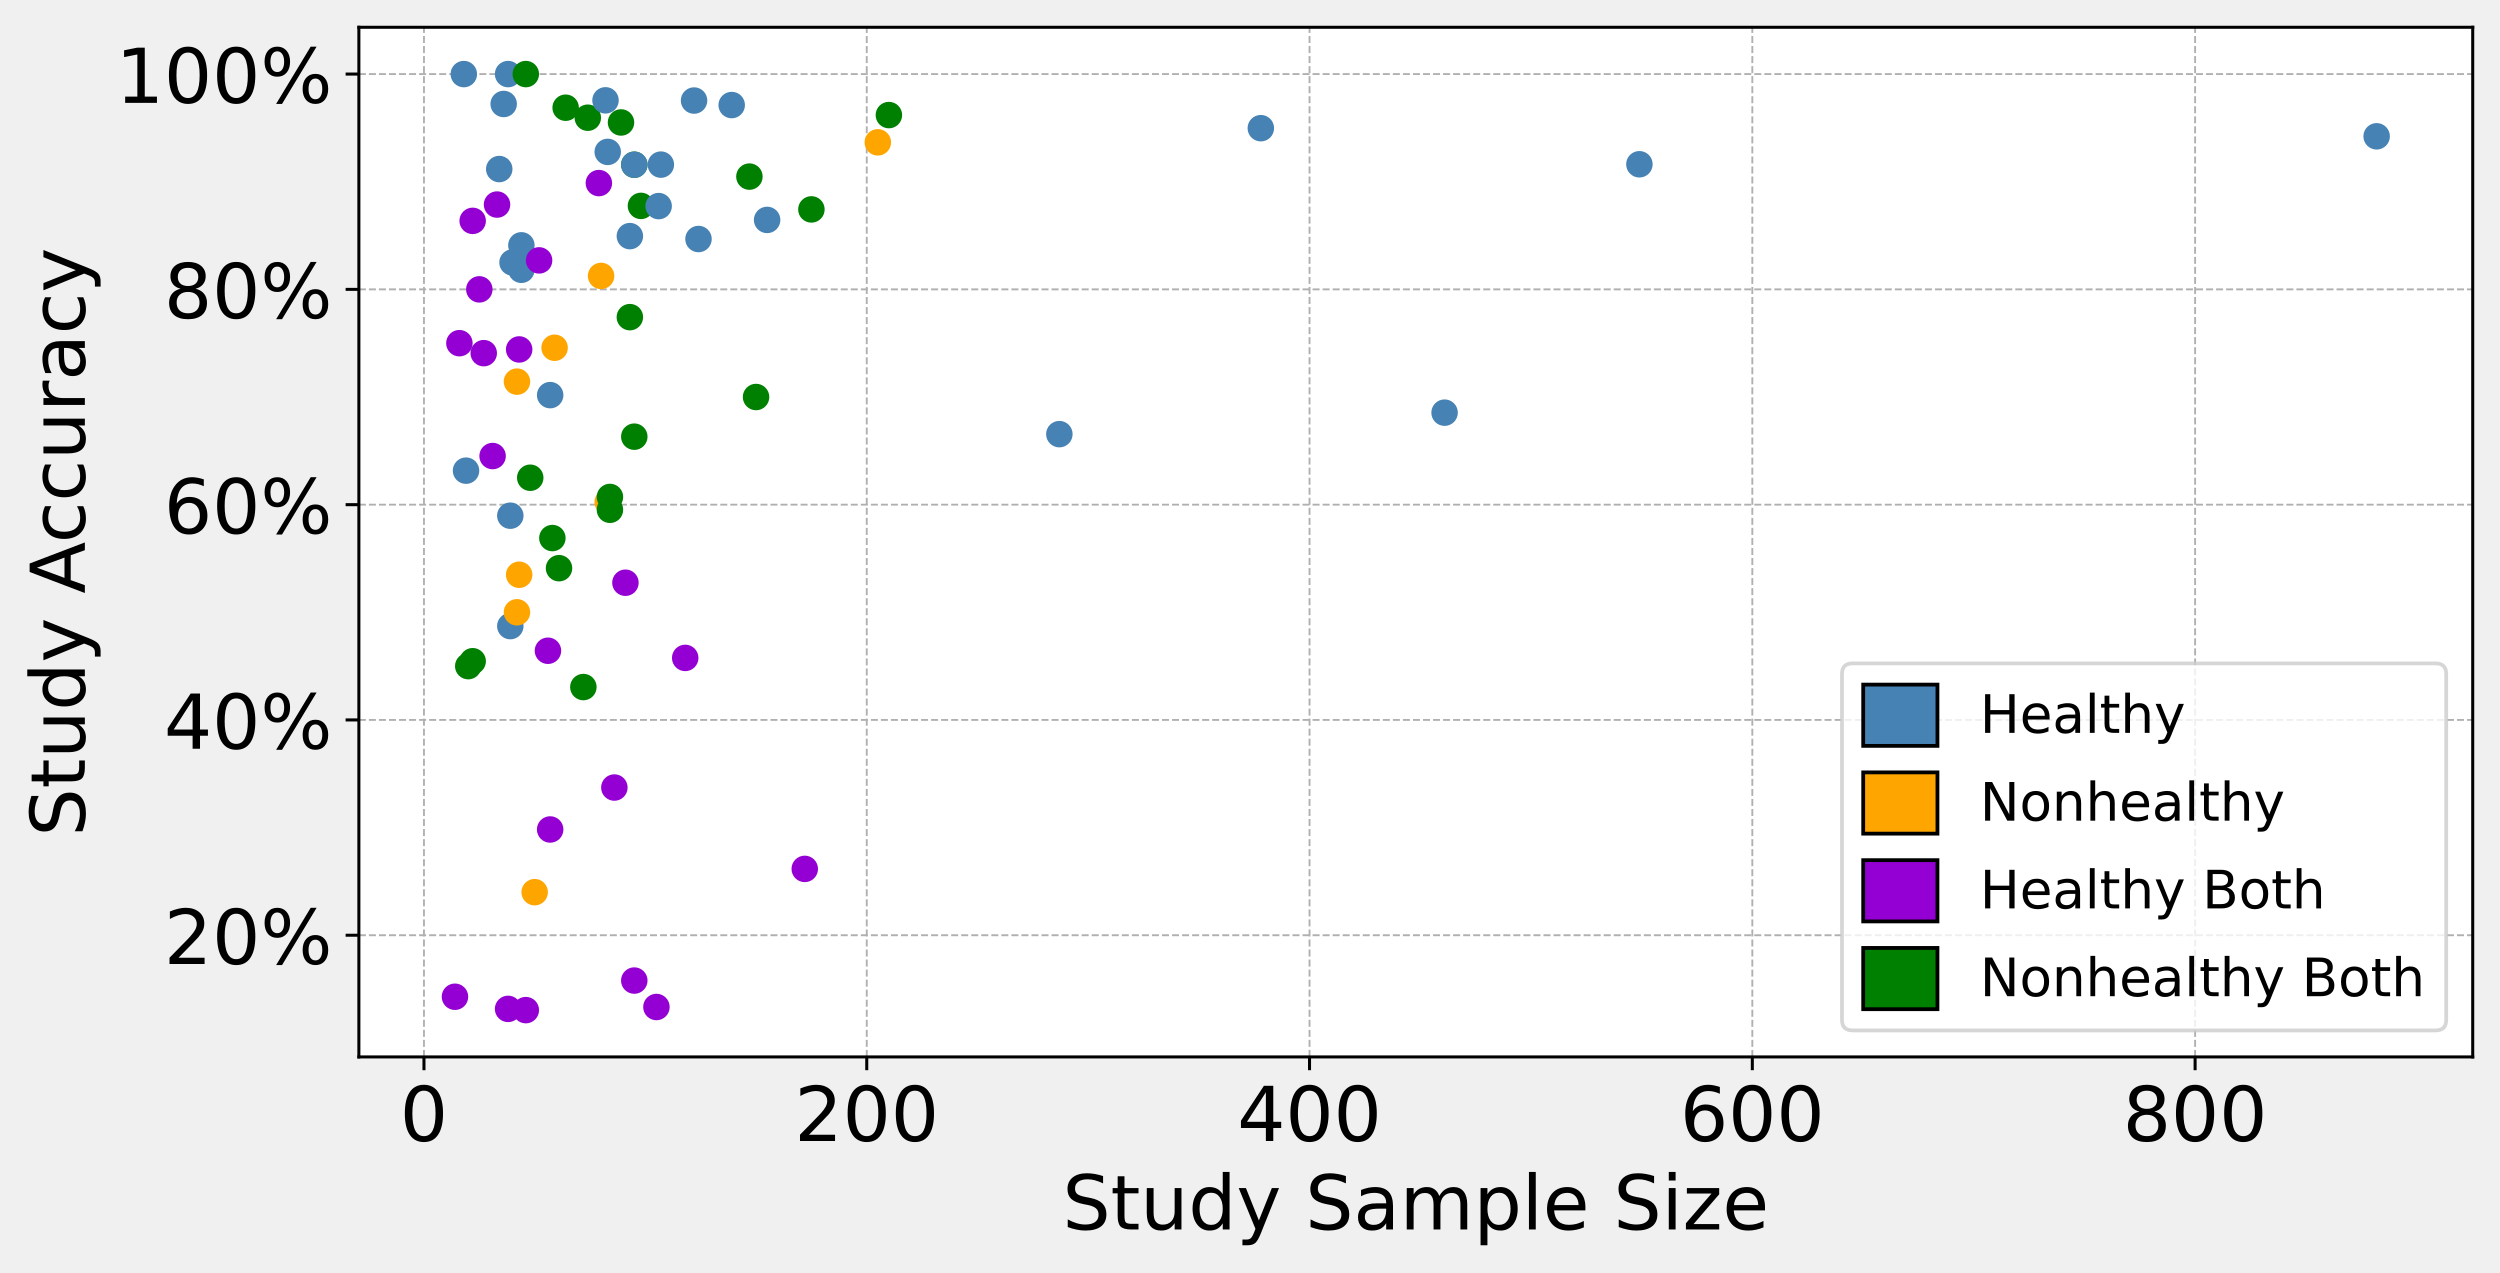
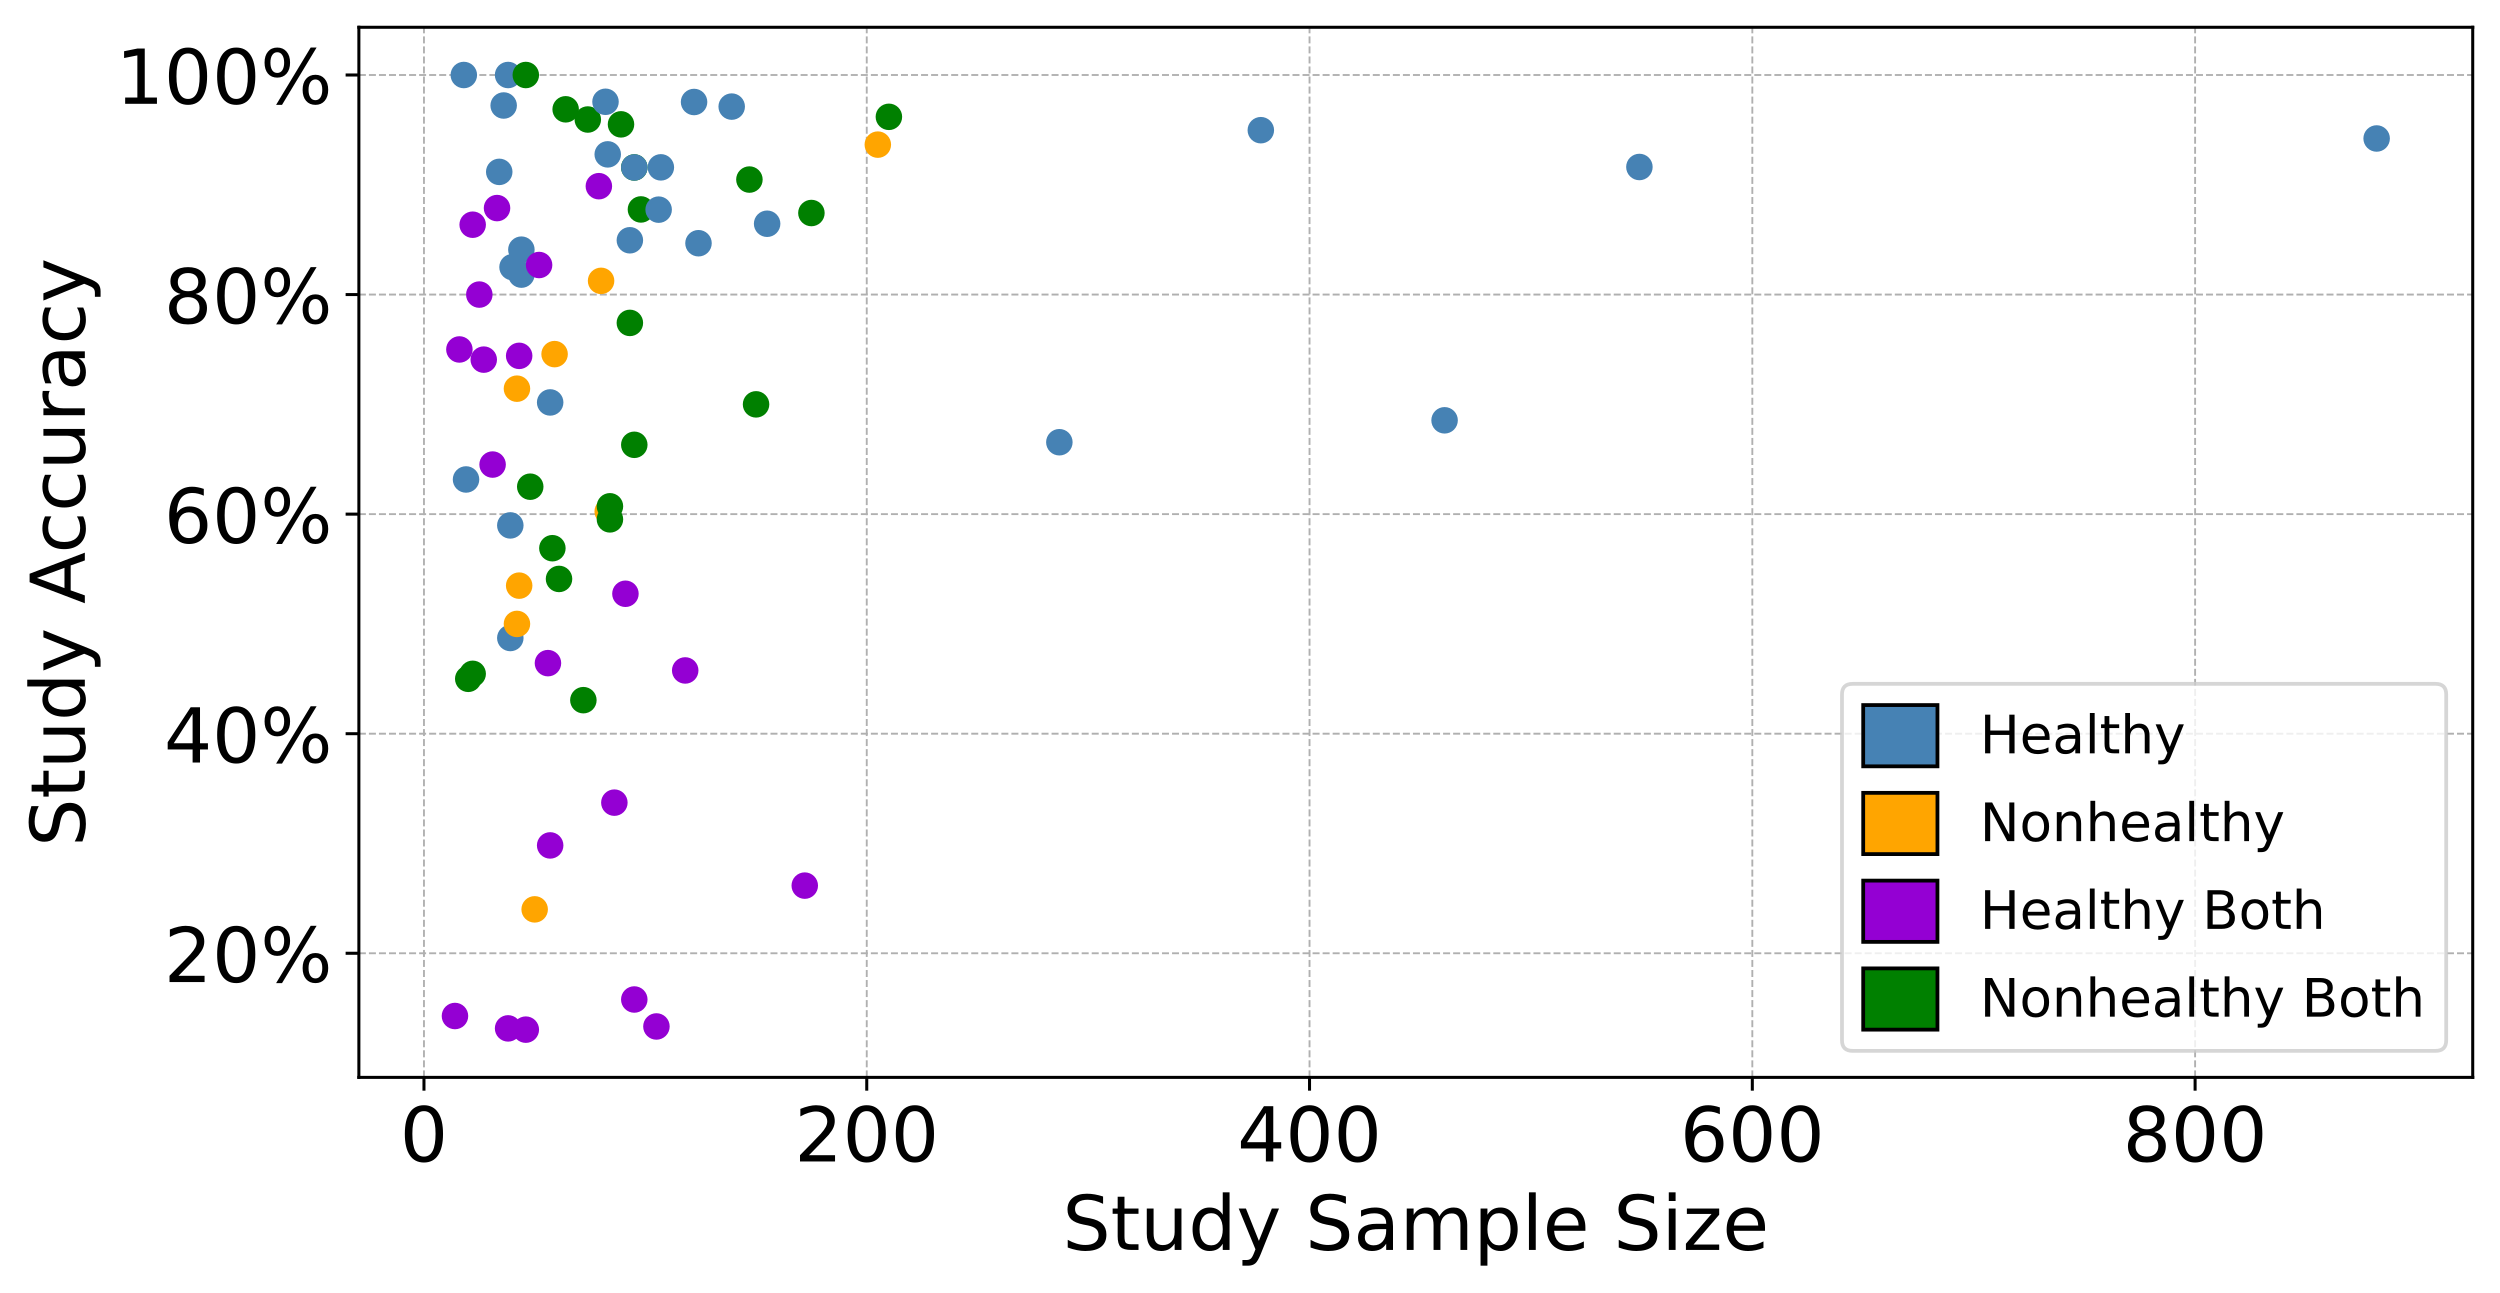
- <svg xmlns="http://www.w3.org/2000/svg" xmlns:xlink="http://www.w3.org/1999/xlink" height="335.913pt" version="1.1" viewBox="0 0 659.934 335.913" width="659.934pt">
+ <svg xmlns="http://www.w3.org/2000/svg" xmlns:xlink="http://www.w3.org/1999/xlink" width="659.934pt" height="341.312pt" viewBox="0 0 659.934 341.312" version="1.1">
  <defs>
-     <style type="text/css">*{stroke-linecap:butt;stroke-linejoin:round;}</style>
+     <style type="text/css">*{stroke-linejoin: round; stroke-linecap: butt}</style>
  </defs>
  <g id="figure_1">
    <g id="patch_1">
-       <path d="M 0 335.913  L 659.934 335.913  L 659.934 0  L 0 0  z " style="fill:none;" />
+       <path d="M 0 341.312  L 659.934 341.312  L 659.934 0  L 0 0  z " style="fill: #ffffff" />
    </g>
    <g id="axes_1">
      <g id="patch_2">
-         <path d="M 94.734 279  L 652.734 279  L 652.734 7.2  L 94.734 7.2  z " style="fill:#ffffff;" />
+         <path d="M 94.734 284.4  L 652.734 284.4  L 652.734 7.2  L 94.734 7.2  z " style="fill: #ffffff" />
      </g>
      <g id="matplotlib.axis_1">
        <g id="xtick_1">
          <g id="line2d_1">
-             <path clip-path="url(#p2d28124474)" d="M 111.916 279  L 111.916 7.2  " style="fill:none;stroke:#b0b0b0;stroke-dasharray:1.85,0.8;stroke-dashoffset:0;stroke-width:0.5;" />
+             <path d="M 111.916 284.4  L 111.916 7.2  " clip-path="url(#pacebcf736c)" style="fill: none; stroke-dasharray: 1.85,0.8; stroke-dashoffset: 0; stroke: #b0b0b0; stroke-width: 0.5" />
          </g>
          <g id="line2d_2">
            <defs>
-               <path d="M 0 0  L 0 3.5  " id="mdfeb4e8546" style="stroke:#000000;stroke-width:0.8;" />
+               <path id="m9e68789f8a" d="M 0 0  L 0 3.5  " style="stroke: #000000; stroke-width: 0.8" />
            </defs>
            <g>
-               <use style="stroke:#000000;stroke-width:0.8;" x="111.916" xlink:href="#mdfeb4e8546" y="279" />
+               <use xlink:href="#m9e68789f8a" x="111.916" y="284.4" style="stroke: #000000; stroke-width: 0.8" />
            </g>
          </g>
          <g id="text_1">
-             <text style="font-family:DejaVu Sans;font-size:20px;font-stretch:normal;font-style:normal;font-weight:normal;text-anchor:middle;" transform="rotate(-0, 111.9162, 301.1969)" x="111.916" y="301.197">0</text>
+             <text style="font: 20px 'DejaVu Sans', 'Bitstream Vera Sans', 'Computer Modern Sans Serif', 'Lucida Grande', 'Verdana', 'Geneva', 'Lucid', 'Arial', 'Helvetica', 'Avant Garde', sans-serif; text-anchor: middle" x="111.916" y="306.597" transform="rotate(-0 111.9162 306.5969)">0</text>
          </g>
        </g>
        <g id="xtick_2">
          <g id="line2d_3">
-             <path clip-path="url(#p2d28124474)" d="M 228.799 279  L 228.799 7.2  " style="fill:none;stroke:#b0b0b0;stroke-dasharray:1.85,0.8;stroke-dashoffset:0;stroke-width:0.5;" />
+             <path d="M 228.799 284.4  L 228.799 7.2  " clip-path="url(#pacebcf736c)" style="fill: none; stroke-dasharray: 1.85,0.8; stroke-dashoffset: 0; stroke: #b0b0b0; stroke-width: 0.5" />
          </g>
          <g id="line2d_4">
            <g>
-               <use style="stroke:#000000;stroke-width:0.8;" x="228.799" xlink:href="#mdfeb4e8546" y="279" />
+               <use xlink:href="#m9e68789f8a" x="228.799" y="284.4" style="stroke: #000000; stroke-width: 0.8" />
            </g>
          </g>
          <g id="text_2">
-             <text style="font-family:DejaVu Sans;font-size:20px;font-stretch:normal;font-style:normal;font-weight:normal;text-anchor:middle;" transform="rotate(-0, 228.7993, 301.1969)" x="228.799" y="301.197">200</text>
+             <text style="font: 20px 'DejaVu Sans', 'Bitstream Vera Sans', 'Computer Modern Sans Serif', 'Lucida Grande', 'Verdana', 'Geneva', 'Lucid', 'Arial', 'Helvetica', 'Avant Garde', sans-serif; text-anchor: middle" x="228.799" y="306.597" transform="rotate(-0 228.7993 306.5969)">200</text>
          </g>
        </g>
        <g id="xtick_3">
          <g id="line2d_5">
-             <path clip-path="url(#p2d28124474)" d="M 345.682 279  L 345.682 7.2  " style="fill:none;stroke:#b0b0b0;stroke-dasharray:1.85,0.8;stroke-dashoffset:0;stroke-width:0.5;" />
+             <path d="M 345.682 284.4  L 345.682 7.2  " clip-path="url(#pacebcf736c)" style="fill: none; stroke-dasharray: 1.85,0.8; stroke-dashoffset: 0; stroke: #b0b0b0; stroke-width: 0.5" />
          </g>
          <g id="line2d_6">
            <g>
-               <use style="stroke:#000000;stroke-width:0.8;" x="345.682" xlink:href="#mdfeb4e8546" y="279" />
+               <use xlink:href="#m9e68789f8a" x="345.682" y="284.4" style="stroke: #000000; stroke-width: 0.8" />
            </g>
          </g>
          <g id="text_3">
-             <text style="font-family:DejaVu Sans;font-size:20px;font-stretch:normal;font-style:normal;font-weight:normal;text-anchor:middle;" transform="rotate(-0, 345.6824, 301.1969)" x="345.682" y="301.197">400</text>
+             <text style="font: 20px 'DejaVu Sans', 'Bitstream Vera Sans', 'Computer Modern Sans Serif', 'Lucida Grande', 'Verdana', 'Geneva', 'Lucid', 'Arial', 'Helvetica', 'Avant Garde', sans-serif; text-anchor: middle" x="345.682" y="306.597" transform="rotate(-0 345.6824 306.5969)">400</text>
          </g>
        </g>
        <g id="xtick_4">
          <g id="line2d_7">
-             <path clip-path="url(#p2d28124474)" d="M 462.566 279  L 462.566 7.2  " style="fill:none;stroke:#b0b0b0;stroke-dasharray:1.85,0.8;stroke-dashoffset:0;stroke-width:0.5;" />
+             <path d="M 462.566 284.4  L 462.566 7.2  " clip-path="url(#pacebcf736c)" style="fill: none; stroke-dasharray: 1.85,0.8; stroke-dashoffset: 0; stroke: #b0b0b0; stroke-width: 0.5" />
          </g>
          <g id="line2d_8">
            <g>
-               <use style="stroke:#000000;stroke-width:0.8;" x="462.566" xlink:href="#mdfeb4e8546" y="279" />
+               <use xlink:href="#m9e68789f8a" x="462.566" y="284.4" style="stroke: #000000; stroke-width: 0.8" />
            </g>
          </g>
          <g id="text_4">
-             <text style="font-family:DejaVu Sans;font-size:20px;font-stretch:normal;font-style:normal;font-weight:normal;text-anchor:middle;" transform="rotate(-0, 462.5655, 301.1969)" x="462.566" y="301.197">600</text>
+             <text style="font: 20px 'DejaVu Sans', 'Bitstream Vera Sans', 'Computer Modern Sans Serif', 'Lucida Grande', 'Verdana', 'Geneva', 'Lucid', 'Arial', 'Helvetica', 'Avant Garde', sans-serif; text-anchor: middle" x="462.566" y="306.597" transform="rotate(-0 462.5655 306.5969)">600</text>
          </g>
        </g>
        <g id="xtick_5">
          <g id="line2d_9">
-             <path clip-path="url(#p2d28124474)" d="M 579.449 279  L 579.449 7.2  " style="fill:none;stroke:#b0b0b0;stroke-dasharray:1.85,0.8;stroke-dashoffset:0;stroke-width:0.5;" />
+             <path d="M 579.449 284.4  L 579.449 7.2  " clip-path="url(#pacebcf736c)" style="fill: none; stroke-dasharray: 1.85,0.8; stroke-dashoffset: 0; stroke: #b0b0b0; stroke-width: 0.5" />
          </g>
          <g id="line2d_10">
            <g>
-               <use style="stroke:#000000;stroke-width:0.8;" x="579.449" xlink:href="#mdfeb4e8546" y="279" />
+               <use xlink:href="#m9e68789f8a" x="579.449" y="284.4" style="stroke: #000000; stroke-width: 0.8" />
            </g>
          </g>
          <g id="text_5">
-             <text style="font-family:DejaVu Sans;font-size:20px;font-stretch:normal;font-style:normal;font-weight:normal;text-anchor:middle;" transform="rotate(-0, 579.4487, 301.1969)" x="579.449" y="301.197">800</text>
+             <text style="font: 20px 'DejaVu Sans', 'Bitstream Vera Sans', 'Computer Modern Sans Serif', 'Lucida Grande', 'Verdana', 'Geneva', 'Lucid', 'Arial', 'Helvetica', 'Avant Garde', sans-serif; text-anchor: middle" x="579.449" y="306.597" transform="rotate(-0 579.4487 306.5969)">800</text>
          </g>
        </g>
        <g id="text_6">
-           <text style="font-family:DejaVu Sans;font-size:20px;font-stretch:normal;font-style:normal;font-weight:normal;text-anchor:middle;" transform="rotate(-0, 373.7344, 324.5531)" x="373.734" y="324.553">Study Sample Size</text>
+           <text style="font: 20px 'DejaVu Sans', 'Bitstream Vera Sans', 'Computer Modern Sans Serif', 'Lucida Grande', 'Verdana', 'Geneva', 'Lucid', 'Arial', 'Helvetica', 'Avant Garde', sans-serif; text-anchor: middle" x="373.734" y="329.953" transform="rotate(-0 373.7344 329.9531)">Study Sample Size</text>
        </g>
      </g>
      <g id="matplotlib.axis_2">
        <g id="ytick_1">
          <g id="line2d_11">
-             <path clip-path="url(#p2d28124474)" d="M 94.734 246.878  L 652.734 246.878  " style="fill:none;stroke:#b0b0b0;stroke-dasharray:1.85,0.8;stroke-dashoffset:0;stroke-width:0.5;" />
+             <path d="M 94.734 251.64  L 652.734 251.64  " clip-path="url(#pacebcf736c)" style="fill: none; stroke-dasharray: 1.85,0.8; stroke-dashoffset: 0; stroke: #b0b0b0; stroke-width: 0.5" />
          </g>
          <g id="line2d_12">
            <defs>
-               <path d="M 0 0  L -3.5 0  " id="mc20c786676" style="stroke:#000000;stroke-width:0.8;" />
+               <path id="m494a5580da" d="M 0 0  L -3.5 0  " style="stroke: #000000; stroke-width: 0.8" />
            </defs>
            <g>
-               <use style="stroke:#000000;stroke-width:0.8;" x="94.734" xlink:href="#mc20c786676" y="246.878" />
+               <use xlink:href="#m494a5580da" x="94.734" y="251.64" style="stroke: #000000; stroke-width: 0.8" />
            </g>
          </g>
          <g id="text_7">
-             <text style="font-family:DejaVu Sans;font-size:20px;font-stretch:normal;font-style:normal;font-weight:normal;text-anchor:end;" transform="rotate(-0, 87.73438, 254.4766)" x="87.734" y="254.477">20%</text>
+             <text style="font: 20px 'DejaVu Sans', 'Bitstream Vera Sans', 'Computer Modern Sans Serif', 'Lucida Grande', 'Verdana', 'Geneva', 'Lucid', 'Arial', 'Helvetica', 'Avant Garde', sans-serif; text-anchor: end" x="87.734" y="259.238" transform="rotate(-0 87.73438 259.2384)">20%</text>
          </g>
        </g>
        <g id="ytick_2">
          <g id="line2d_13">
-             <path clip-path="url(#p2d28124474)" d="M 94.734 190.047  L 652.734 190.047  " style="fill:none;stroke:#b0b0b0;stroke-dasharray:1.85,0.8;stroke-dashoffset:0;stroke-width:0.5;" />
+             <path d="M 94.734 193.68  L 652.734 193.68  " clip-path="url(#pacebcf736c)" style="fill: none; stroke-dasharray: 1.85,0.8; stroke-dashoffset: 0; stroke: #b0b0b0; stroke-width: 0.5" />
          </g>
          <g id="line2d_14">
            <g>
-               <use style="stroke:#000000;stroke-width:0.8;" x="94.734" xlink:href="#mc20c786676" y="190.047" />
+               <use xlink:href="#m494a5580da" x="94.734" y="193.68" style="stroke: #000000; stroke-width: 0.8" />
            </g>
          </g>
          <g id="text_8">
-             <text style="font-family:DejaVu Sans;font-size:20px;font-stretch:normal;font-style:normal;font-weight:normal;text-anchor:end;" transform="rotate(-0, 87.73438, 197.6457)" x="87.734" y="197.646">40%</text>
+             <text style="font: 20px 'DejaVu Sans', 'Bitstream Vera Sans', 'Computer Modern Sans Serif', 'Lucida Grande', 'Verdana', 'Geneva', 'Lucid', 'Arial', 'Helvetica', 'Avant Garde', sans-serif; text-anchor: end" x="87.734" y="201.278" transform="rotate(-0 87.73438 201.2784)">40%</text>
          </g>
        </g>
        <g id="ytick_3">
          <g id="line2d_15">
-             <path clip-path="url(#p2d28124474)" d="M 94.734 133.216  L 652.734 133.216  " style="fill:none;stroke:#b0b0b0;stroke-dasharray:1.85,0.8;stroke-dashoffset:0;stroke-width:0.5;" />
+             <path d="M 94.734 135.72  L 652.734 135.72  " clip-path="url(#pacebcf736c)" style="fill: none; stroke-dasharray: 1.85,0.8; stroke-dashoffset: 0; stroke: #b0b0b0; stroke-width: 0.5" />
          </g>
          <g id="line2d_16">
            <g>
-               <use style="stroke:#000000;stroke-width:0.8;" x="94.734" xlink:href="#mc20c786676" y="133.216" />
+               <use xlink:href="#m494a5580da" x="94.734" y="135.72" style="stroke: #000000; stroke-width: 0.8" />
            </g>
          </g>
          <g id="text_9">
-             <text style="font-family:DejaVu Sans;font-size:20px;font-stretch:normal;font-style:normal;font-weight:normal;text-anchor:end;" transform="rotate(-0, 87.73438, 140.8148)" x="87.734" y="140.815">60%</text>
+             <text style="font: 20px 'DejaVu Sans', 'Bitstream Vera Sans', 'Computer Modern Sans Serif', 'Lucida Grande', 'Verdana', 'Geneva', 'Lucid', 'Arial', 'Helvetica', 'Avant Garde', sans-serif; text-anchor: end" x="87.734" y="143.318" transform="rotate(-0 87.73438 143.3184)">60%</text>
          </g>
        </g>
        <g id="ytick_4">
          <g id="line2d_17">
-             <path clip-path="url(#p2d28124474)" d="M 94.734 76.385  L 652.734 76.385  " style="fill:none;stroke:#b0b0b0;stroke-dasharray:1.85,0.8;stroke-dashoffset:0;stroke-width:0.5;" />
+             <path d="M 94.734 77.76  L 652.734 77.76  " clip-path="url(#pacebcf736c)" style="fill: none; stroke-dasharray: 1.85,0.8; stroke-dashoffset: 0; stroke: #b0b0b0; stroke-width: 0.5" />
          </g>
          <g id="line2d_18">
            <g>
-               <use style="stroke:#000000;stroke-width:0.8;" x="94.734" xlink:href="#mc20c786676" y="76.385" />
+               <use xlink:href="#m494a5580da" x="94.734" y="77.76" style="stroke: #000000; stroke-width: 0.8" />
            </g>
          </g>
          <g id="text_10">
-             <text style="font-family:DejaVu Sans;font-size:20px;font-stretch:normal;font-style:normal;font-weight:normal;text-anchor:end;" transform="rotate(-0, 87.73438, 83.98389)" x="87.734" y="83.984">80%</text>
+             <text style="font: 20px 'DejaVu Sans', 'Bitstream Vera Sans', 'Computer Modern Sans Serif', 'Lucida Grande', 'Verdana', 'Geneva', 'Lucid', 'Arial', 'Helvetica', 'Avant Garde', sans-serif; text-anchor: end" x="87.734" y="85.358" transform="rotate(-0 87.73438 85.35844)">80%</text>
          </g>
        </g>
        <g id="ytick_5">
          <g id="line2d_19">
-             <path clip-path="url(#p2d28124474)" d="M 94.734 19.555  L 652.734 19.555  " style="fill:none;stroke:#b0b0b0;stroke-dasharray:1.85,0.8;stroke-dashoffset:0;stroke-width:0.5;" />
+             <path d="M 94.734 19.8  L 652.734 19.8  " clip-path="url(#pacebcf736c)" style="fill: none; stroke-dasharray: 1.85,0.8; stroke-dashoffset: 0; stroke: #b0b0b0; stroke-width: 0.5" />
          </g>
          <g id="line2d_20">
            <g>
-               <use style="stroke:#000000;stroke-width:0.8;" x="94.734" xlink:href="#mc20c786676" y="19.555" />
+               <use xlink:href="#m494a5580da" x="94.734" y="19.8" style="stroke: #000000; stroke-width: 0.8" />
            </g>
          </g>
          <g id="text_11">
-             <text style="font-family:DejaVu Sans;font-size:20px;font-stretch:normal;font-style:normal;font-weight:normal;text-anchor:end;" transform="rotate(-0, 87.73438, 27.15298)" x="87.734" y="27.153">100%</text>
+             <text style="font: 20px 'DejaVu Sans', 'Bitstream Vera Sans', 'Computer Modern Sans Serif', 'Lucida Grande', 'Verdana', 'Geneva', 'Lucid', 'Arial', 'Helvetica', 'Avant Garde', sans-serif; text-anchor: end" x="87.734" y="27.398" transform="rotate(-0 87.73438 27.39844)">100%</text>
          </g>
        </g>
        <g id="text_12">
-           <text style="font-family:DejaVu Sans;font-size:20px;font-stretch:normal;font-style:normal;font-weight:normal;text-anchor:middle;" transform="rotate(-90, 22.39688, 143.1)" x="22.397" y="143.1">Study Accuracy</text>
+           <text style="font: 20px 'DejaVu Sans', 'Bitstream Vera Sans', 'Computer Modern Sans Serif', 'Lucida Grande', 'Verdana', 'Geneva', 'Lucid', 'Arial', 'Helvetica', 'Avant Garde', sans-serif; text-anchor: middle" x="22.397" y="145.8" transform="rotate(-90 22.39688 145.8)">Study Accuracy</text>
        </g>
      </g>
      <g id="PathCollection_1">
        <defs>
-           <path d="M 0 3  C 0.796 3 1.559 2.684 2.121 2.121  C 2.684 1.559 3 0.796 3 -0  C 3 -0.796 2.684 -1.559 2.121 -2.121  C 1.559 -2.684 0.796 -3 0 -3  C -0.796 -3 -1.559 -2.684 -2.121 -2.121  C -2.684 -1.559 -3 -0.796 -3 0  C -3 0.796 -2.684 1.559 -2.121 2.121  C -1.559 2.684 -0.796 3 0 3  z " id="C0_0_fa4d5d16a2" />
+           <path id="C0_0_260a8f84cb" d="M 0 3  C 0.796 3 1.559 2.684 2.121 2.121  C 2.684 1.559 3 0.796 3 -0  C 3 -0.796 2.684 -1.559 2.121 -2.121  C 1.559 -2.684 0.796 -3 0 -3  C -0.796 -3 -1.559 -2.684 -2.121 -2.121  C -2.684 -1.559 -3 -0.796 -3 0  C -3 0.796 -2.684 1.559 -2.121 2.121  C -1.559 2.684 -0.796 3 0 3  z " />
        </defs>
-         <g clip-path="url(#p2d28124474)">
-           <use style="fill:#9400d3;stroke:#9400d3;" x="120.098" xlink:href="#C0_0_fa4d5d16a2" y="263.116" />
-         </g>
-         <g clip-path="url(#p2d28124474)">
-           <use style="fill:#9400d3;stroke:#9400d3;" x="121.267" xlink:href="#C0_0_fa4d5d16a2" y="90.593" />
-         </g>
-         <g clip-path="url(#p2d28124474)">
-           <use style="fill:#4682b4;stroke:#4682b4;" x="122.436" xlink:href="#C0_0_fa4d5d16a2" y="19.555" />
-         </g>
-         <g clip-path="url(#p2d28124474)">
-           <use style="fill:#4682b4;stroke:#4682b4;" x="123.02" xlink:href="#C0_0_fa4d5d16a2" y="124.243" />
-         </g>
-         <g clip-path="url(#p2d28124474)">
-           <use style="fill:#008000;stroke:#008000;" x="123.605" xlink:href="#C0_0_fa4d5d16a2" y="175.84" />
-         </g>
-         <g clip-path="url(#p2d28124474)">
-           <use style="fill:#008000;stroke:#008000;" x="124.773" xlink:href="#C0_0_fa4d5d16a2" y="174.548" />
-         </g>
-         <g clip-path="url(#p2d28124474)">
-           <use style="fill:#9400d3;stroke:#9400d3;" x="124.773" xlink:href="#C0_0_fa4d5d16a2" y="58.303" />
-         </g>
-         <g clip-path="url(#p2d28124474)">
-           <use style="fill:#9400d3;stroke:#9400d3;" x="126.527" xlink:href="#C0_0_fa4d5d16a2" y="76.385" />
-         </g>
-         <g clip-path="url(#p2d28124474)">
-           <use style="fill:#9400d3;stroke:#9400d3;" x="127.695" xlink:href="#C0_0_fa4d5d16a2" y="93.224" />
-         </g>
-         <g clip-path="url(#p2d28124474)">
-           <use style="fill:#9400d3;stroke:#9400d3;" x="130.033" xlink:href="#C0_0_fa4d5d16a2" y="120.384" />
-         </g>
-         <g clip-path="url(#p2d28124474)">
-           <use style="fill:#9400d3;stroke:#9400d3;" x="131.202" xlink:href="#C0_0_fa4d5d16a2" y="53.998" />
-         </g>
-         <g clip-path="url(#p2d28124474)">
-           <use style="fill:#4682b4;stroke:#4682b4;" x="131.786" xlink:href="#C0_0_fa4d5d16a2" y="44.627" />
-         </g>
-         <g clip-path="url(#p2d28124474)">
-           <use style="fill:#4682b4;stroke:#4682b4;" x="132.955" xlink:href="#C0_0_fa4d5d16a2" y="27.448" />
-         </g>
-         <g clip-path="url(#p2d28124474)">
-           <use style="fill:#9400d3;stroke:#9400d3;" x="134.124" xlink:href="#C0_0_fa4d5d16a2" y="266.32" />
-         </g>
-         <g clip-path="url(#p2d28124474)">
-           <use style="fill:#4682b4;stroke:#4682b4;" x="134.124" xlink:href="#C0_0_fa4d5d16a2" y="19.555" />
-         </g>
-         <g clip-path="url(#p2d28124474)">
-           <use style="fill:#4682b4;stroke:#4682b4;" x="134.708" xlink:href="#C0_0_fa4d5d16a2" y="136.131" />
-         </g>
-         <g clip-path="url(#p2d28124474)">
-           <use style="fill:#4682b4;stroke:#4682b4;" x="134.708" xlink:href="#C0_0_fa4d5d16a2" y="165.275" />
-         </g>
-         <g clip-path="url(#p2d28124474)">
-           <use style="fill:#4682b4;stroke:#4682b4;" x="135.293" xlink:href="#C0_0_fa4d5d16a2" y="69.282" />
-         </g>
-         <g clip-path="url(#p2d28124474)">
-           <use style="fill:#ffa500;stroke:#ffa500;" x="136.462" xlink:href="#C0_0_fa4d5d16a2" y="100.742" />
-         </g>
-         <g clip-path="url(#p2d28124474)">
-           <use style="fill:#ffa500;stroke:#ffa500;" x="136.462" xlink:href="#C0_0_fa4d5d16a2" y="161.632" />
-         </g>
-         <g clip-path="url(#p2d28124474)">
-           <use style="fill:#9400d3;stroke:#9400d3;" x="137.046" xlink:href="#C0_0_fa4d5d16a2" y="92.245" />
-         </g>
-         <g clip-path="url(#p2d28124474)">
-           <use style="fill:#ffa500;stroke:#ffa500;" x="137.046" xlink:href="#C0_0_fa4d5d16a2" y="151.719" />
-         </g>
-         <g clip-path="url(#p2d28124474)">
-           <use style="fill:#4682b4;stroke:#4682b4;" x="137.63" xlink:href="#C0_0_fa4d5d16a2" y="64.761" />
-         </g>
-         <g clip-path="url(#p2d28124474)">
-           <use style="fill:#4682b4;stroke:#4682b4;" x="137.63" xlink:href="#C0_0_fa4d5d16a2" y="71.219" />
-         </g>
-         <g clip-path="url(#p2d28124474)">
-           <use style="fill:#9400d3;stroke:#9400d3;" x="138.799" xlink:href="#C0_0_fa4d5d16a2" y="266.645" />
-         </g>
-         <g clip-path="url(#p2d28124474)">
-           <use style="fill:#008000;stroke:#008000;" x="138.799" xlink:href="#C0_0_fa4d5d16a2" y="19.555" />
-         </g>
-         <g clip-path="url(#p2d28124474)">
-           <use style="fill:#008000;stroke:#008000;" x="139.968" xlink:href="#C0_0_fa4d5d16a2" y="126.112" />
-         </g>
-         <g clip-path="url(#p2d28124474)">
-           <use style="fill:#ffa500;stroke:#ffa500;" x="141.137" xlink:href="#C0_0_fa4d5d16a2" y="235.512" />
-         </g>
-         <g clip-path="url(#p2d28124474)">
-           <use style="fill:#9400d3;stroke:#9400d3;" x="142.306" xlink:href="#C0_0_fa4d5d16a2" y="68.735" />
-         </g>
-         <g clip-path="url(#p2d28124474)">
-           <use style="fill:#9400d3;stroke:#9400d3;" x="144.643" xlink:href="#C0_0_fa4d5d16a2" y="171.78" />
-         </g>
-         <g clip-path="url(#p2d28124474)">
-           <use style="fill:#9400d3;stroke:#9400d3;" x="145.228" xlink:href="#C0_0_fa4d5d16a2" y="218.961" />
-         </g>
-         <g clip-path="url(#p2d28124474)">
-           <use style="fill:#4682b4;stroke:#4682b4;" x="145.228" xlink:href="#C0_0_fa4d5d16a2" y="104.302" />
-         </g>
-         <g clip-path="url(#p2d28124474)">
-           <use style="fill:#008000;stroke:#008000;" x="145.812" xlink:href="#C0_0_fa4d5d16a2" y="142.035" />
-         </g>
-         <g clip-path="url(#p2d28124474)">
-           <use style="fill:#ffa500;stroke:#ffa500;" x="146.397" xlink:href="#C0_0_fa4d5d16a2" y="91.797" />
-         </g>
-         <g clip-path="url(#p2d28124474)">
-           <use style="fill:#008000;stroke:#008000;" x="147.566" xlink:href="#C0_0_fa4d5d16a2" y="149.986" />
-         </g>
-         <g clip-path="url(#p2d28124474)">
-           <use style="fill:#008000;stroke:#008000;" x="149.319" xlink:href="#C0_0_fa4d5d16a2" y="28.434" />
-         </g>
-         <g clip-path="url(#p2d28124474)">
-           <use style="fill:#008000;stroke:#008000;" x="153.994" xlink:href="#C0_0_fa4d5d16a2" y="181.365" />
-         </g>
-         <g clip-path="url(#p2d28124474)">
-           <use style="fill:#008000;stroke:#008000;" x="155.163" xlink:href="#C0_0_fa4d5d16a2" y="31.074" />
-         </g>
-         <g clip-path="url(#p2d28124474)">
-           <use style="fill:#9400d3;stroke:#9400d3;" x="158.085" xlink:href="#C0_0_fa4d5d16a2" y="48.33" />
-         </g>
-         <g clip-path="url(#p2d28124474)">
-           <use style="fill:#ffa500;stroke:#ffa500;" x="158.669" xlink:href="#C0_0_fa4d5d16a2" y="72.834" />
-         </g>
-         <g clip-path="url(#p2d28124474)">
-           <use style="fill:#4682b4;stroke:#4682b4;" x="159.838" xlink:href="#C0_0_fa4d5d16a2" y="26.485" />
-         </g>
-         <g clip-path="url(#p2d28124474)">
-           <use style="fill:#ffa500;stroke:#ffa500;" x="160.423" xlink:href="#C0_0_fa4d5d16a2" y="132.532" />
-         </g>
-         <g clip-path="url(#p2d28124474)">
-           <use style="fill:#4682b4;stroke:#4682b4;" x="160.423" xlink:href="#C0_0_fa4d5d16a2" y="40.096" />
-         </g>
-         <g clip-path="url(#p2d28124474)">
-           <use style="fill:#008000;stroke:#008000;" x="161.007" xlink:href="#C0_0_fa4d5d16a2" y="134.569" />
-         </g>
-         <g clip-path="url(#p2d28124474)">
-           <use style="fill:#008000;stroke:#008000;" x="161.007" xlink:href="#C0_0_fa4d5d16a2" y="131.187" />
-         </g>
-         <g clip-path="url(#p2d28124474)">
-           <use style="fill:#9400d3;stroke:#9400d3;" x="162.176" xlink:href="#C0_0_fa4d5d16a2" y="207.89" />
-         </g>
-         <g clip-path="url(#p2d28124474)">
-           <use style="fill:#008000;stroke:#008000;" x="163.929" xlink:href="#C0_0_fa4d5d16a2" y="32.326" />
-         </g>
-         <g clip-path="url(#p2d28124474)">
-           <use style="fill:#9400d3;stroke:#9400d3;" x="165.098" xlink:href="#C0_0_fa4d5d16a2" y="153.825" />
-         </g>
-         <g clip-path="url(#p2d28124474)">
-           <use style="fill:#008000;stroke:#008000;" x="166.267" xlink:href="#C0_0_fa4d5d16a2" y="83.718" />
-         </g>
-         <g clip-path="url(#p2d28124474)">
-           <use style="fill:#4682b4;stroke:#4682b4;" x="166.267" xlink:href="#C0_0_fa4d5d16a2" y="62.33" />
-         </g>
-         <g clip-path="url(#p2d28124474)">
-           <use style="fill:#008000;stroke:#008000;" x="167.436" xlink:href="#C0_0_fa4d5d16a2" y="43.483" />
-         </g>
-         <g clip-path="url(#p2d28124474)">
-           <use style="fill:#9400d3;stroke:#9400d3;" x="167.436" xlink:href="#C0_0_fa4d5d16a2" y="258.843" />
-         </g>
-         <g clip-path="url(#p2d28124474)">
-           <use style="fill:#008000;stroke:#008000;" x="167.436" xlink:href="#C0_0_fa4d5d16a2" y="115.27" />
-         </g>
-         <g clip-path="url(#p2d28124474)">
-           <use style="fill:#4682b4;stroke:#4682b4;" x="167.436" xlink:href="#C0_0_fa4d5d16a2" y="43.483" />
-         </g>
-         <g clip-path="url(#p2d28124474)">
-           <use style="fill:#008000;stroke:#008000;" x="169.189" xlink:href="#C0_0_fa4d5d16a2" y="54.349" />
-         </g>
-         <g clip-path="url(#p2d28124474)">
-           <use style="fill:#9400d3;stroke:#9400d3;" x="173.28" xlink:href="#C0_0_fa4d5d16a2" y="265.822" />
-         </g>
-         <g clip-path="url(#p2d28124474)">
-           <use style="fill:#4682b4;stroke:#4682b4;" x="173.864" xlink:href="#C0_0_fa4d5d16a2" y="54.404" />
-         </g>
-         <g clip-path="url(#p2d28124474)">
-           <use style="fill:#4682b4;stroke:#4682b4;" x="174.449" xlink:href="#C0_0_fa4d5d16a2" y="43.455" />
-         </g>
-         <g clip-path="url(#p2d28124474)">
-           <use style="fill:#9400d3;stroke:#9400d3;" x="180.877" xlink:href="#C0_0_fa4d5d16a2" y="173.672" />
-         </g>
-         <g clip-path="url(#p2d28124474)">
-           <use style="fill:#4682b4;stroke:#4682b4;" x="183.215" xlink:href="#C0_0_fa4d5d16a2" y="26.542" />
-         </g>
-         <g clip-path="url(#p2d28124474)">
-           <use style="fill:#4682b4;stroke:#4682b4;" x="184.384" xlink:href="#C0_0_fa4d5d16a2" y="63.094" />
-         </g>
-         <g clip-path="url(#p2d28124474)">
-           <use style="fill:#4682b4;stroke:#4682b4;" x="193.15" xlink:href="#C0_0_fa4d5d16a2" y="27.732" />
-         </g>
-         <g clip-path="url(#p2d28124474)">
-           <use style="fill:#008000;stroke:#008000;" x="197.825" xlink:href="#C0_0_fa4d5d16a2" y="46.617" />
-         </g>
-         <g clip-path="url(#p2d28124474)">
-           <use style="fill:#008000;stroke:#008000;" x="199.579" xlink:href="#C0_0_fa4d5d16a2" y="104.801" />
-         </g>
-         <g clip-path="url(#p2d28124474)">
-           <use style="fill:#4682b4;stroke:#4682b4;" x="202.501" xlink:href="#C0_0_fa4d5d16a2" y="58.053" />
-         </g>
-         <g clip-path="url(#p2d28124474)">
-           <use style="fill:#9400d3;stroke:#9400d3;" x="212.436" xlink:href="#C0_0_fa4d5d16a2" y="229.366" />
-         </g>
-         <g clip-path="url(#p2d28124474)">
-           <use style="fill:#008000;stroke:#008000;" x="214.189" xlink:href="#C0_0_fa4d5d16a2" y="55.277" />
-         </g>
-         <g clip-path="url(#p2d28124474)">
-           <use style="fill:#ffa500;stroke:#ffa500;" x="231.721" xlink:href="#C0_0_fa4d5d16a2" y="37.574" />
-         </g>
-         <g clip-path="url(#p2d28124474)">
-           <use style="fill:#008000;stroke:#008000;" x="234.643" xlink:href="#C0_0_fa4d5d16a2" y="30.379" />
-         </g>
-         <g clip-path="url(#p2d28124474)">
-           <use style="fill:#4682b4;stroke:#4682b4;" x="279.643" xlink:href="#C0_0_fa4d5d16a2" y="114.603" />
-         </g>
-         <g clip-path="url(#p2d28124474)">
-           <use style="fill:#4682b4;stroke:#4682b4;" x="332.825" xlink:href="#C0_0_fa4d5d16a2" y="33.837" />
-         </g>
-         <g clip-path="url(#p2d28124474)">
-           <use style="fill:#4682b4;stroke:#4682b4;" x="381.332" xlink:href="#C0_0_fa4d5d16a2" y="108.931" />
-         </g>
-         <g clip-path="url(#p2d28124474)">
-           <use style="fill:#4682b4;stroke:#4682b4;" x="432.76" xlink:href="#C0_0_fa4d5d16a2" y="43.363" />
-         </g>
-         <g clip-path="url(#p2d28124474)">
-           <use style="fill:#4682b4;stroke:#4682b4;" x="627.371" xlink:href="#C0_0_fa4d5d16a2" y="35.985" />
+         <g clip-path="url(#pacebcf736c)">
+           <use xlink:href="#C0_0_260a8f84cb" x="120.098" y="268.2" style="fill: #9400d3; stroke: #9400d3" />
+         </g>
+         <g clip-path="url(#pacebcf736c)">
+           <use xlink:href="#C0_0_260a8f84cb" x="121.267" y="92.25" style="fill: #9400d3; stroke: #9400d3" />
+         </g>
+         <g clip-path="url(#pacebcf736c)">
+           <use xlink:href="#C0_0_260a8f84cb" x="122.436" y="19.8" style="fill: #4682b4; stroke: #4682b4" />
+         </g>
+         <g clip-path="url(#pacebcf736c)">
+           <use xlink:href="#C0_0_260a8f84cb" x="123.02" y="126.568" style="fill: #4682b4; stroke: #4682b4" />
+         </g>
+         <g clip-path="url(#pacebcf736c)">
+           <use xlink:href="#C0_0_260a8f84cb" x="123.605" y="179.19" style="fill: #008000; stroke: #008000" />
+         </g>
+         <g clip-path="url(#pacebcf736c)">
+           <use xlink:href="#C0_0_260a8f84cb" x="124.773" y="177.873" style="fill: #008000; stroke: #008000" />
+         </g>
+         <g clip-path="url(#pacebcf736c)">
+           <use xlink:href="#C0_0_260a8f84cb" x="124.773" y="59.318" style="fill: #9400d3; stroke: #9400d3" />
+         </g>
+         <g clip-path="url(#pacebcf736c)">
+           <use xlink:href="#C0_0_260a8f84cb" x="126.527" y="77.76" style="fill: #9400d3; stroke: #9400d3" />
+         </g>
+         <g clip-path="url(#pacebcf736c)">
+           <use xlink:href="#C0_0_260a8f84cb" x="127.695" y="94.933" style="fill: #9400d3; stroke: #9400d3" />
+         </g>
+         <g clip-path="url(#pacebcf736c)">
+           <use xlink:href="#C0_0_260a8f84cb" x="130.033" y="122.632" style="fill: #9400d3; stroke: #9400d3" />
+         </g>
+         <g clip-path="url(#pacebcf736c)">
+           <use xlink:href="#C0_0_260a8f84cb" x="131.202" y="54.927" style="fill: #9400d3; stroke: #9400d3" />
+         </g>
+         <g clip-path="url(#pacebcf736c)">
+           <use xlink:href="#C0_0_260a8f84cb" x="131.786" y="45.371" style="fill: #4682b4; stroke: #4682b4" />
+         </g>
+         <g clip-path="url(#pacebcf736c)">
+           <use xlink:href="#C0_0_260a8f84cb" x="132.955" y="27.85" style="fill: #4682b4; stroke: #4682b4" />
+         </g>
+         <g clip-path="url(#pacebcf736c)">
+           <use xlink:href="#C0_0_260a8f84cb" x="134.124" y="271.468" style="fill: #9400d3; stroke: #9400d3" />
+         </g>
+         <g clip-path="url(#pacebcf736c)">
+           <use xlink:href="#C0_0_260a8f84cb" x="134.124" y="19.8" style="fill: #4682b4; stroke: #4682b4" />
+         </g>
+         <g clip-path="url(#pacebcf736c)">
+           <use xlink:href="#C0_0_260a8f84cb" x="134.708" y="138.692" style="fill: #4682b4; stroke: #4682b4" />
+         </g>
+         <g clip-path="url(#pacebcf736c)">
+           <use xlink:href="#C0_0_260a8f84cb" x="134.708" y="168.415" style="fill: #4682b4; stroke: #4682b4" />
+         </g>
+         <g clip-path="url(#pacebcf736c)">
+           <use xlink:href="#C0_0_260a8f84cb" x="135.293" y="70.515" style="fill: #4682b4; stroke: #4682b4" />
+         </g>
+         <g clip-path="url(#pacebcf736c)">
+           <use xlink:href="#C0_0_260a8f84cb" x="136.462" y="102.6" style="fill: #ffa500; stroke: #ffa500" />
+         </g>
+         <g clip-path="url(#pacebcf736c)">
+           <use xlink:href="#C0_0_260a8f84cb" x="136.462" y="164.7" style="fill: #ffa500; stroke: #ffa500" />
+         </g>
+         <g clip-path="url(#pacebcf736c)">
+           <use xlink:href="#C0_0_260a8f84cb" x="137.046" y="93.935" style="fill: #9400d3; stroke: #9400d3" />
+         </g>
+         <g clip-path="url(#pacebcf736c)">
+           <use xlink:href="#C0_0_260a8f84cb" x="137.046" y="154.591" style="fill: #ffa500; stroke: #ffa500" />
+         </g>
+         <g clip-path="url(#pacebcf736c)">
+           <use xlink:href="#C0_0_260a8f84cb" x="137.63" y="65.905" style="fill: #4682b4; stroke: #4682b4" />
+         </g>
+         <g clip-path="url(#pacebcf736c)">
+           <use xlink:href="#C0_0_260a8f84cb" x="137.63" y="72.491" style="fill: #4682b4; stroke: #4682b4" />
+         </g>
+         <g clip-path="url(#pacebcf736c)">
+           <use xlink:href="#C0_0_260a8f84cb" x="138.799" y="271.8" style="fill: #9400d3; stroke: #9400d3" />
+         </g>
+         <g clip-path="url(#pacebcf736c)">
+           <use xlink:href="#C0_0_260a8f84cb" x="138.799" y="19.8" style="fill: #008000; stroke: #008000" />
+         </g>
+         <g clip-path="url(#pacebcf736c)">
+           <use xlink:href="#C0_0_260a8f84cb" x="139.968" y="128.475" style="fill: #008000; stroke: #008000" />
+         </g>
+         <g clip-path="url(#pacebcf736c)">
+           <use xlink:href="#C0_0_260a8f84cb" x="141.137" y="240.048" style="fill: #ffa500; stroke: #ffa500" />
+         </g>
+         <g clip-path="url(#pacebcf736c)">
+           <use xlink:href="#C0_0_260a8f84cb" x="142.306" y="69.958" style="fill: #9400d3; stroke: #9400d3" />
+         </g>
+         <g clip-path="url(#pacebcf736c)">
+           <use xlink:href="#C0_0_260a8f84cb" x="144.643" y="175.05" style="fill: #9400d3; stroke: #9400d3" />
+         </g>
+         <g clip-path="url(#pacebcf736c)">
+           <use xlink:href="#C0_0_260a8f84cb" x="145.228" y="223.168" style="fill: #9400d3; stroke: #9400d3" />
+         </g>
+         <g clip-path="url(#pacebcf736c)">
+           <use xlink:href="#C0_0_260a8f84cb" x="145.228" y="106.232" style="fill: #4682b4; stroke: #4682b4" />
+         </g>
+         <g clip-path="url(#pacebcf736c)">
+           <use xlink:href="#C0_0_260a8f84cb" x="145.812" y="144.714" style="fill: #008000; stroke: #008000" />
+         </g>
+         <g clip-path="url(#pacebcf736c)">
+           <use xlink:href="#C0_0_260a8f84cb" x="146.397" y="93.478" style="fill: #ffa500; stroke: #ffa500" />
+         </g>
+         <g clip-path="url(#pacebcf736c)">
+           <use xlink:href="#C0_0_260a8f84cb" x="147.566" y="152.823" style="fill: #008000; stroke: #008000" />
+         </g>
+         <g clip-path="url(#pacebcf736c)">
+           <use xlink:href="#C0_0_260a8f84cb" x="149.319" y="28.856" style="fill: #008000; stroke: #008000" />
+         </g>
+         <g clip-path="url(#pacebcf736c)">
+           <use xlink:href="#C0_0_260a8f84cb" x="153.994" y="184.825" style="fill: #008000; stroke: #008000" />
+         </g>
+         <g clip-path="url(#pacebcf736c)">
+           <use xlink:href="#C0_0_260a8f84cb" x="155.163" y="31.549" style="fill: #008000; stroke: #008000" />
+         </g>
+         <g clip-path="url(#pacebcf736c)">
+           <use xlink:href="#C0_0_260a8f84cb" x="158.085" y="49.147" style="fill: #9400d3; stroke: #9400d3" />
+         </g>
+         <g clip-path="url(#pacebcf736c)">
+           <use xlink:href="#C0_0_260a8f84cb" x="158.669" y="74.138" style="fill: #ffa500; stroke: #ffa500" />
+         </g>
+         <g clip-path="url(#pacebcf736c)">
+           <use xlink:href="#C0_0_260a8f84cb" x="159.838" y="26.868" style="fill: #4682b4; stroke: #4682b4" />
+         </g>
+         <g clip-path="url(#pacebcf736c)">
+           <use xlink:href="#C0_0_260a8f84cb" x="160.423" y="135.022" style="fill: #ffa500; stroke: #ffa500" />
+         </g>
+         <g clip-path="url(#pacebcf736c)">
+           <use xlink:href="#C0_0_260a8f84cb" x="160.423" y="40.749" style="fill: #4682b4; stroke: #4682b4" />
+         </g>
+         <g clip-path="url(#pacebcf736c)">
+           <use xlink:href="#C0_0_260a8f84cb" x="161.007" y="137.1" style="fill: #008000; stroke: #008000" />
+         </g>
+         <g clip-path="url(#pacebcf736c)">
+           <use xlink:href="#C0_0_260a8f84cb" x="161.007" y="133.65" style="fill: #008000; stroke: #008000" />
+         </g>
+         <g clip-path="url(#pacebcf736c)">
+           <use xlink:href="#C0_0_260a8f84cb" x="162.176" y="211.877" style="fill: #9400d3; stroke: #9400d3" />
+         </g>
+         <g clip-path="url(#pacebcf736c)">
+           <use xlink:href="#C0_0_260a8f84cb" x="163.929" y="32.825" style="fill: #008000; stroke: #008000" />
+         </g>
+         <g clip-path="url(#pacebcf736c)">
+           <use xlink:href="#C0_0_260a8f84cb" x="165.098" y="156.738" style="fill: #9400d3; stroke: #9400d3" />
+         </g>
+         <g clip-path="url(#pacebcf736c)">
+           <use xlink:href="#C0_0_260a8f84cb" x="166.267" y="85.239" style="fill: #008000; stroke: #008000" />
+         </g>
+         <g clip-path="url(#pacebcf736c)">
+           <use xlink:href="#C0_0_260a8f84cb" x="166.267" y="63.426" style="fill: #4682b4; stroke: #4682b4" />
+         </g>
+         <g clip-path="url(#pacebcf736c)">
+           <use xlink:href="#C0_0_260a8f84cb" x="167.436" y="44.204" style="fill: #008000; stroke: #008000" />
+         </g>
+         <g clip-path="url(#pacebcf736c)">
+           <use xlink:href="#C0_0_260a8f84cb" x="167.436" y="263.842" style="fill: #9400d3; stroke: #9400d3" />
+         </g>
+         <g clip-path="url(#pacebcf736c)">
+           <use xlink:href="#C0_0_260a8f84cb" x="167.436" y="117.417" style="fill: #008000; stroke: #008000" />
+         </g>
+         <g clip-path="url(#pacebcf736c)">
+           <use xlink:href="#C0_0_260a8f84cb" x="167.436" y="44.204" style="fill: #4682b4; stroke: #4682b4" />
+         </g>
+         <g clip-path="url(#pacebcf736c)">
+           <use xlink:href="#C0_0_260a8f84cb" x="169.189" y="55.286" style="fill: #008000; stroke: #008000" />
+         </g>
+         <g clip-path="url(#pacebcf736c)">
+           <use xlink:href="#C0_0_260a8f84cb" x="173.28" y="270.96" style="fill: #9400d3; stroke: #9400d3" />
+         </g>
+         <g clip-path="url(#pacebcf736c)">
+           <use xlink:href="#C0_0_260a8f84cb" x="173.864" y="55.342" style="fill: #4682b4; stroke: #4682b4" />
+         </g>
+         <g clip-path="url(#pacebcf736c)">
+           <use xlink:href="#C0_0_260a8f84cb" x="174.449" y="44.176" style="fill: #4682b4; stroke: #4682b4" />
+         </g>
+         <g clip-path="url(#pacebcf736c)">
+           <use xlink:href="#C0_0_260a8f84cb" x="180.877" y="176.98" style="fill: #9400d3; stroke: #9400d3" />
+         </g>
+         <g clip-path="url(#pacebcf736c)">
+           <use xlink:href="#C0_0_260a8f84cb" x="183.215" y="26.926" style="fill: #4682b4; stroke: #4682b4" />
+         </g>
+         <g clip-path="url(#pacebcf736c)">
+           <use xlink:href="#C0_0_260a8f84cb" x="184.384" y="64.205" style="fill: #4682b4; stroke: #4682b4" />
+         </g>
+         <g clip-path="url(#pacebcf736c)">
+           <use xlink:href="#C0_0_260a8f84cb" x="193.15" y="28.14" style="fill: #4682b4; stroke: #4682b4" />
+         </g>
+         <g clip-path="url(#pacebcf736c)">
+           <use xlink:href="#C0_0_260a8f84cb" x="197.825" y="47.4" style="fill: #008000; stroke: #008000" />
+         </g>
+         <g clip-path="url(#pacebcf736c)">
+           <use xlink:href="#C0_0_260a8f84cb" x="199.579" y="106.74" style="fill: #008000; stroke: #008000" />
+         </g>
+         <g clip-path="url(#pacebcf736c)">
+           <use xlink:href="#C0_0_260a8f84cb" x="202.501" y="59.063" style="fill: #4682b4; stroke: #4682b4" />
+         </g>
+         <g clip-path="url(#pacebcf736c)">
+           <use xlink:href="#C0_0_260a8f84cb" x="212.436" y="233.78" style="fill: #9400d3; stroke: #9400d3" />
+         </g>
+         <g clip-path="url(#pacebcf736c)">
+           <use xlink:href="#C0_0_260a8f84cb" x="214.189" y="56.232" style="fill: #008000; stroke: #008000" />
+         </g>
+         <g clip-path="url(#pacebcf736c)">
+           <use xlink:href="#C0_0_260a8f84cb" x="231.721" y="38.178" style="fill: #ffa500; stroke: #ffa500" />
+         </g>
+         <g clip-path="url(#pacebcf736c)">
+           <use xlink:href="#C0_0_260a8f84cb" x="234.643" y="30.84" style="fill: #008000; stroke: #008000" />
+         </g>
+         <g clip-path="url(#pacebcf736c)">
+           <use xlink:href="#C0_0_260a8f84cb" x="279.643" y="116.737" style="fill: #4682b4; stroke: #4682b4" />
+         </g>
+         <g clip-path="url(#pacebcf736c)">
+           <use xlink:href="#C0_0_260a8f84cb" x="332.825" y="34.367" style="fill: #4682b4; stroke: #4682b4" />
+         </g>
+         <g clip-path="url(#pacebcf736c)">
+           <use xlink:href="#C0_0_260a8f84cb" x="381.332" y="110.952" style="fill: #4682b4; stroke: #4682b4" />
+         </g>
+         <g clip-path="url(#pacebcf736c)">
+           <use xlink:href="#C0_0_260a8f84cb" x="432.76" y="44.082" style="fill: #4682b4; stroke: #4682b4" />
+         </g>
+         <g clip-path="url(#pacebcf736c)">
+           <use xlink:href="#C0_0_260a8f84cb" x="627.371" y="36.557" style="fill: #4682b4; stroke: #4682b4" />
        </g>
      </g>
      <g id="patch_3">
-         <path d="M 94.734 279  L 94.734 7.2  " style="fill:none;stroke:#000000;stroke-linecap:square;stroke-linejoin:miter;stroke-width:0.8;" />
+         <path d="M 94.734 284.4  L 94.734 7.2  " style="fill: none; stroke: #000000; stroke-width: 0.8; stroke-linejoin: miter; stroke-linecap: square" />
      </g>
      <g id="patch_4">
-         <path d="M 652.734 279  L 652.734 7.2  " style="fill:none;stroke:#000000;stroke-linecap:square;stroke-linejoin:miter;stroke-width:0.8;" />
+         <path d="M 652.734 284.4  L 652.734 7.2  " style="fill: none; stroke: #000000; stroke-width: 0.8; stroke-linejoin: miter; stroke-linecap: square" />
      </g>
      <g id="patch_5">
-         <path d="M 94.734 279  L 652.734 279  " style="fill:none;stroke:#000000;stroke-linecap:square;stroke-linejoin:miter;stroke-width:0.8;" />
+         <path d="M 94.734 284.4  L 652.734 284.4  " style="fill: none; stroke: #000000; stroke-width: 0.8; stroke-linejoin: miter; stroke-linecap: square" />
      </g>
      <g id="patch_6">
-         <path d="M 94.734 7.2  L 652.734 7.2  " style="fill:none;stroke:#000000;stroke-linecap:square;stroke-linejoin:miter;stroke-width:0.8;" />
+         <path d="M 94.734 7.2  L 652.734 7.2  " style="fill: none; stroke: #000000; stroke-width: 0.8; stroke-linejoin: miter; stroke-linecap: square" />
      </g>
      <g id="legend_1">
        <g id="patch_7">
-           <path d="M 489.037 272  L 642.934 272  Q 645.734 272 645.734 269.2  L 645.734 177.92  Q 645.734 175.12 642.934 175.12  L 489.037 175.12  Q 486.237 175.12 486.237 177.92  L 486.237 269.2  Q 486.237 272 489.037 272  z " style="fill:#ffffff;opacity:0.8;stroke:#cccccc;stroke-linejoin:miter;" />
+           <path d="M 489.037 277.4  L 642.934 277.4  Q 645.734 277.4 645.734 274.6  L 645.734 183.32  Q 645.734 180.52 642.934 180.52  L 489.037 180.52  Q 486.237 180.52 486.237 183.32  L 486.237 274.6  Q 486.237 277.4 489.037 277.4  z " style="fill: #ffffff; opacity: 0.8; stroke: #cccccc; stroke-linejoin: miter" />
        </g>
        <g id="patch_8">
-           <path d="M 491.837 196.89  L 511.437 196.89  L 511.437 180.72  L 491.837 180.72  z " style="fill:#4682b4;stroke:#000000;stroke-linejoin:miter;" />
+           <path d="M 491.837 202.29  L 511.437 202.29  L 511.437 186.12  L 491.837 186.12  z " style="fill: #4682b4; stroke: #000000; stroke-linejoin: miter" />
        </g>
        <g id="text_13">
-           <text style="font-family:DejaVu Sans;font-size:14px;font-stretch:normal;font-style:normal;font-weight:normal;text-anchor:start;" transform="rotate(-0, 522.6372, 193.46)" x="522.637" y="193.46">Healthy</text>
+           <text style="font: 14px 'DejaVu Sans', 'Bitstream Vera Sans', 'Computer Modern Sans Serif', 'Lucida Grande', 'Verdana', 'Geneva', 'Lucid', 'Arial', 'Helvetica', 'Avant Garde', sans-serif; text-anchor: start" x="522.637" y="198.86" transform="rotate(-0 522.6372 198.86)">Healthy</text>
        </g>
        <g id="patch_9">
-           <path d="M 491.837 220.06  L 511.437 220.06  L 511.437 203.89  L 491.837 203.89  z " style="fill:#ffa500;stroke:#000000;stroke-linejoin:miter;" />
+           <path d="M 491.837 225.46  L 511.437 225.46  L 511.437 209.29  L 491.837 209.29  z " style="fill: #ffa500; stroke: #000000; stroke-linejoin: miter" />
        </g>
        <g id="text_14">
-           <text style="font-family:DejaVu Sans;font-size:14px;font-stretch:normal;font-style:normal;font-weight:normal;text-anchor:start;" transform="rotate(-0, 522.6372, 216.63)" x="522.637" y="216.63">Nonhealthy</text>
+           <text style="font: 14px 'DejaVu Sans', 'Bitstream Vera Sans', 'Computer Modern Sans Serif', 'Lucida Grande', 'Verdana', 'Geneva', 'Lucid', 'Arial', 'Helvetica', 'Avant Garde', sans-serif; text-anchor: start" x="522.637" y="222.03" transform="rotate(-0 522.6372 222.03)">Nonhealthy</text>
        </g>
        <g id="patch_10">
-           <path d="M 491.837 243.23  L 511.437 243.23  L 511.437 227.06  L 491.837 227.06  z " style="fill:#9400d3;stroke:#000000;stroke-linejoin:miter;" />
+           <path d="M 491.837 248.63  L 511.437 248.63  L 511.437 232.46  L 491.837 232.46  z " style="fill: #9400d3; stroke: #000000; stroke-linejoin: miter" />
        </g>
        <g id="text_15">
-           <text style="font-family:DejaVu Sans;font-size:14px;font-stretch:normal;font-style:normal;font-weight:normal;text-anchor:start;" transform="rotate(-0, 522.6372, 239.8)" x="522.637" y="239.8">Healthy Both</text>
+           <text style="font: 14px 'DejaVu Sans', 'Bitstream Vera Sans', 'Computer Modern Sans Serif', 'Lucida Grande', 'Verdana', 'Geneva', 'Lucid', 'Arial', 'Helvetica', 'Avant Garde', sans-serif; text-anchor: start" x="522.637" y="245.2" transform="rotate(-0 522.6372 245.2)">Healthy Both</text>
        </g>
        <g id="patch_11">
-           <path d="M 491.837 266.4  L 511.437 266.4  L 511.437 250.23  L 491.837 250.23  z " style="fill:#008000;stroke:#000000;stroke-linejoin:miter;" />
+           <path d="M 491.837 271.8  L 511.437 271.8  L 511.437 255.63  L 491.837 255.63  z " style="fill: #008000; stroke: #000000; stroke-linejoin: miter" />
        </g>
        <g id="text_16">
-           <text style="font-family:DejaVu Sans;font-size:14px;font-stretch:normal;font-style:normal;font-weight:normal;text-anchor:start;" transform="rotate(-0, 522.6372, 262.97)" x="522.637" y="262.97">Nonhealthy Both</text>
+           <text style="font: 14px 'DejaVu Sans', 'Bitstream Vera Sans', 'Computer Modern Sans Serif', 'Lucida Grande', 'Verdana', 'Geneva', 'Lucid', 'Arial', 'Helvetica', 'Avant Garde', sans-serif; text-anchor: start" x="522.637" y="268.37" transform="rotate(-0 522.6372 268.37)">Nonhealthy Both</text>
        </g>
      </g>
    </g>
  </g>
  <defs>
-     <clipPath id="p2d28124474">
-       <rect height="271.8" width="558" x="94.734" y="7.2" />
+     <clipPath id="pacebcf736c">
+       <rect x="94.734" y="7.2" width="558" height="277.2" />
    </clipPath>
  </defs>
</svg>
